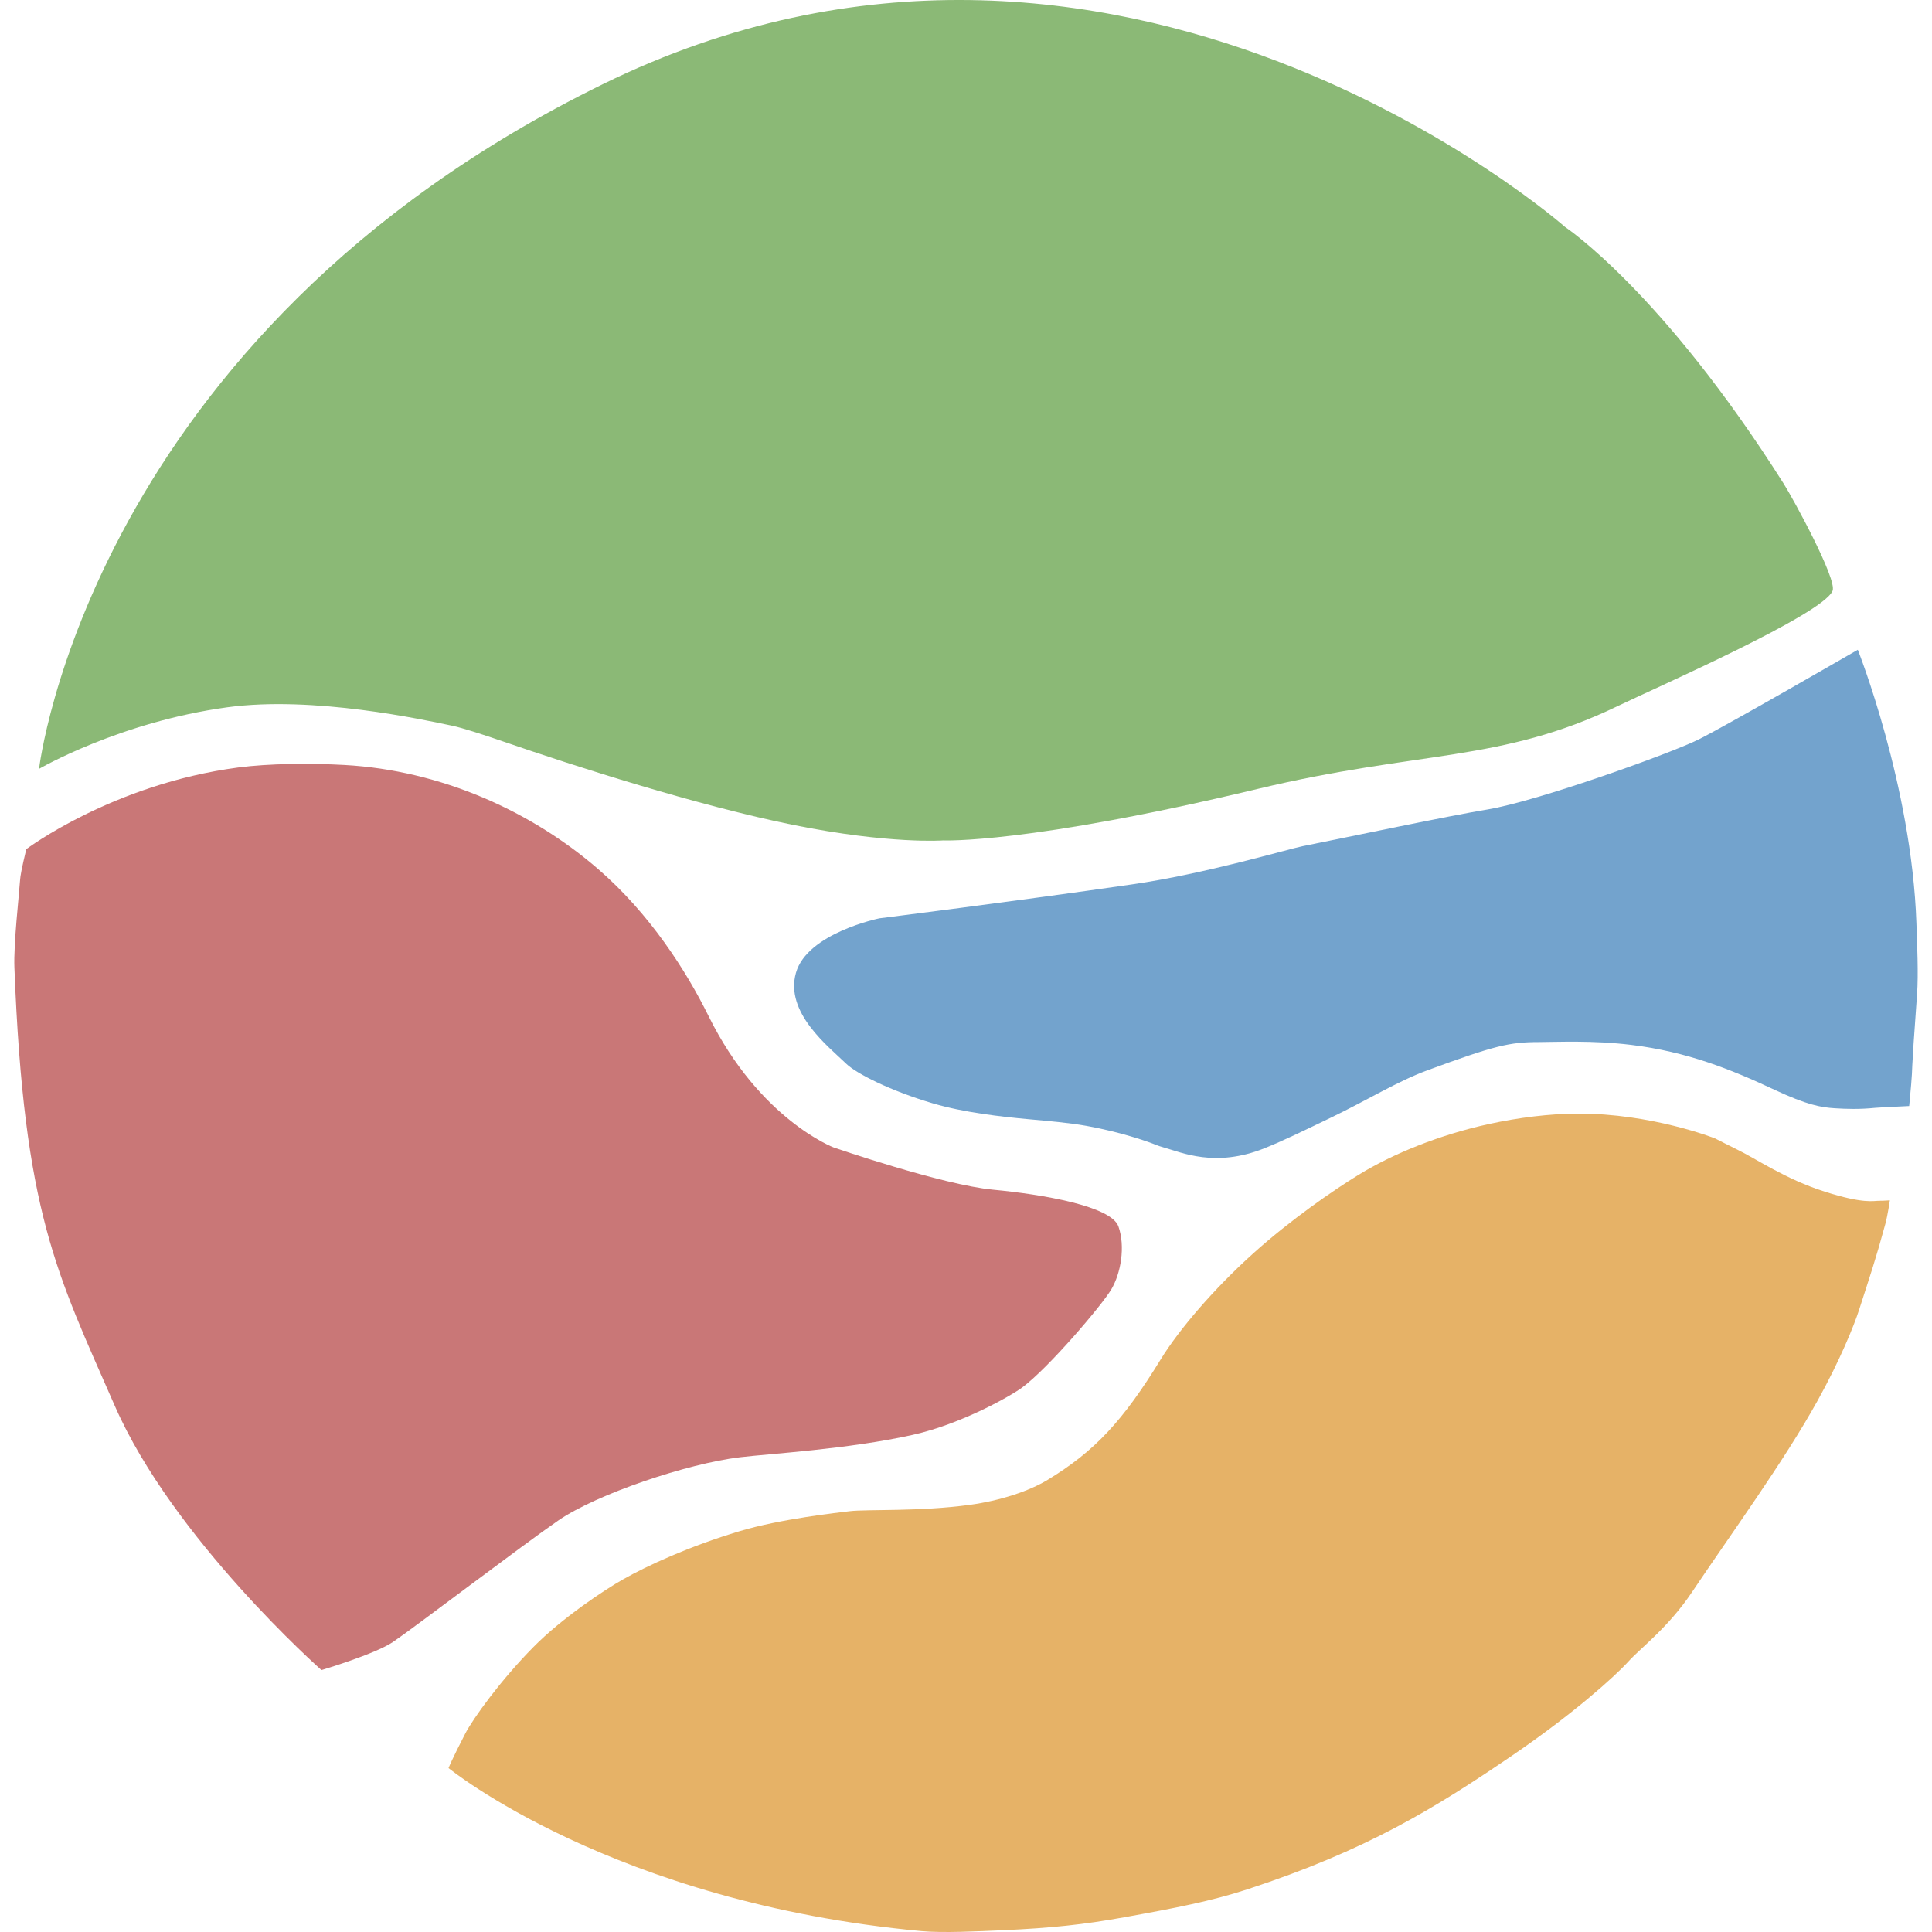
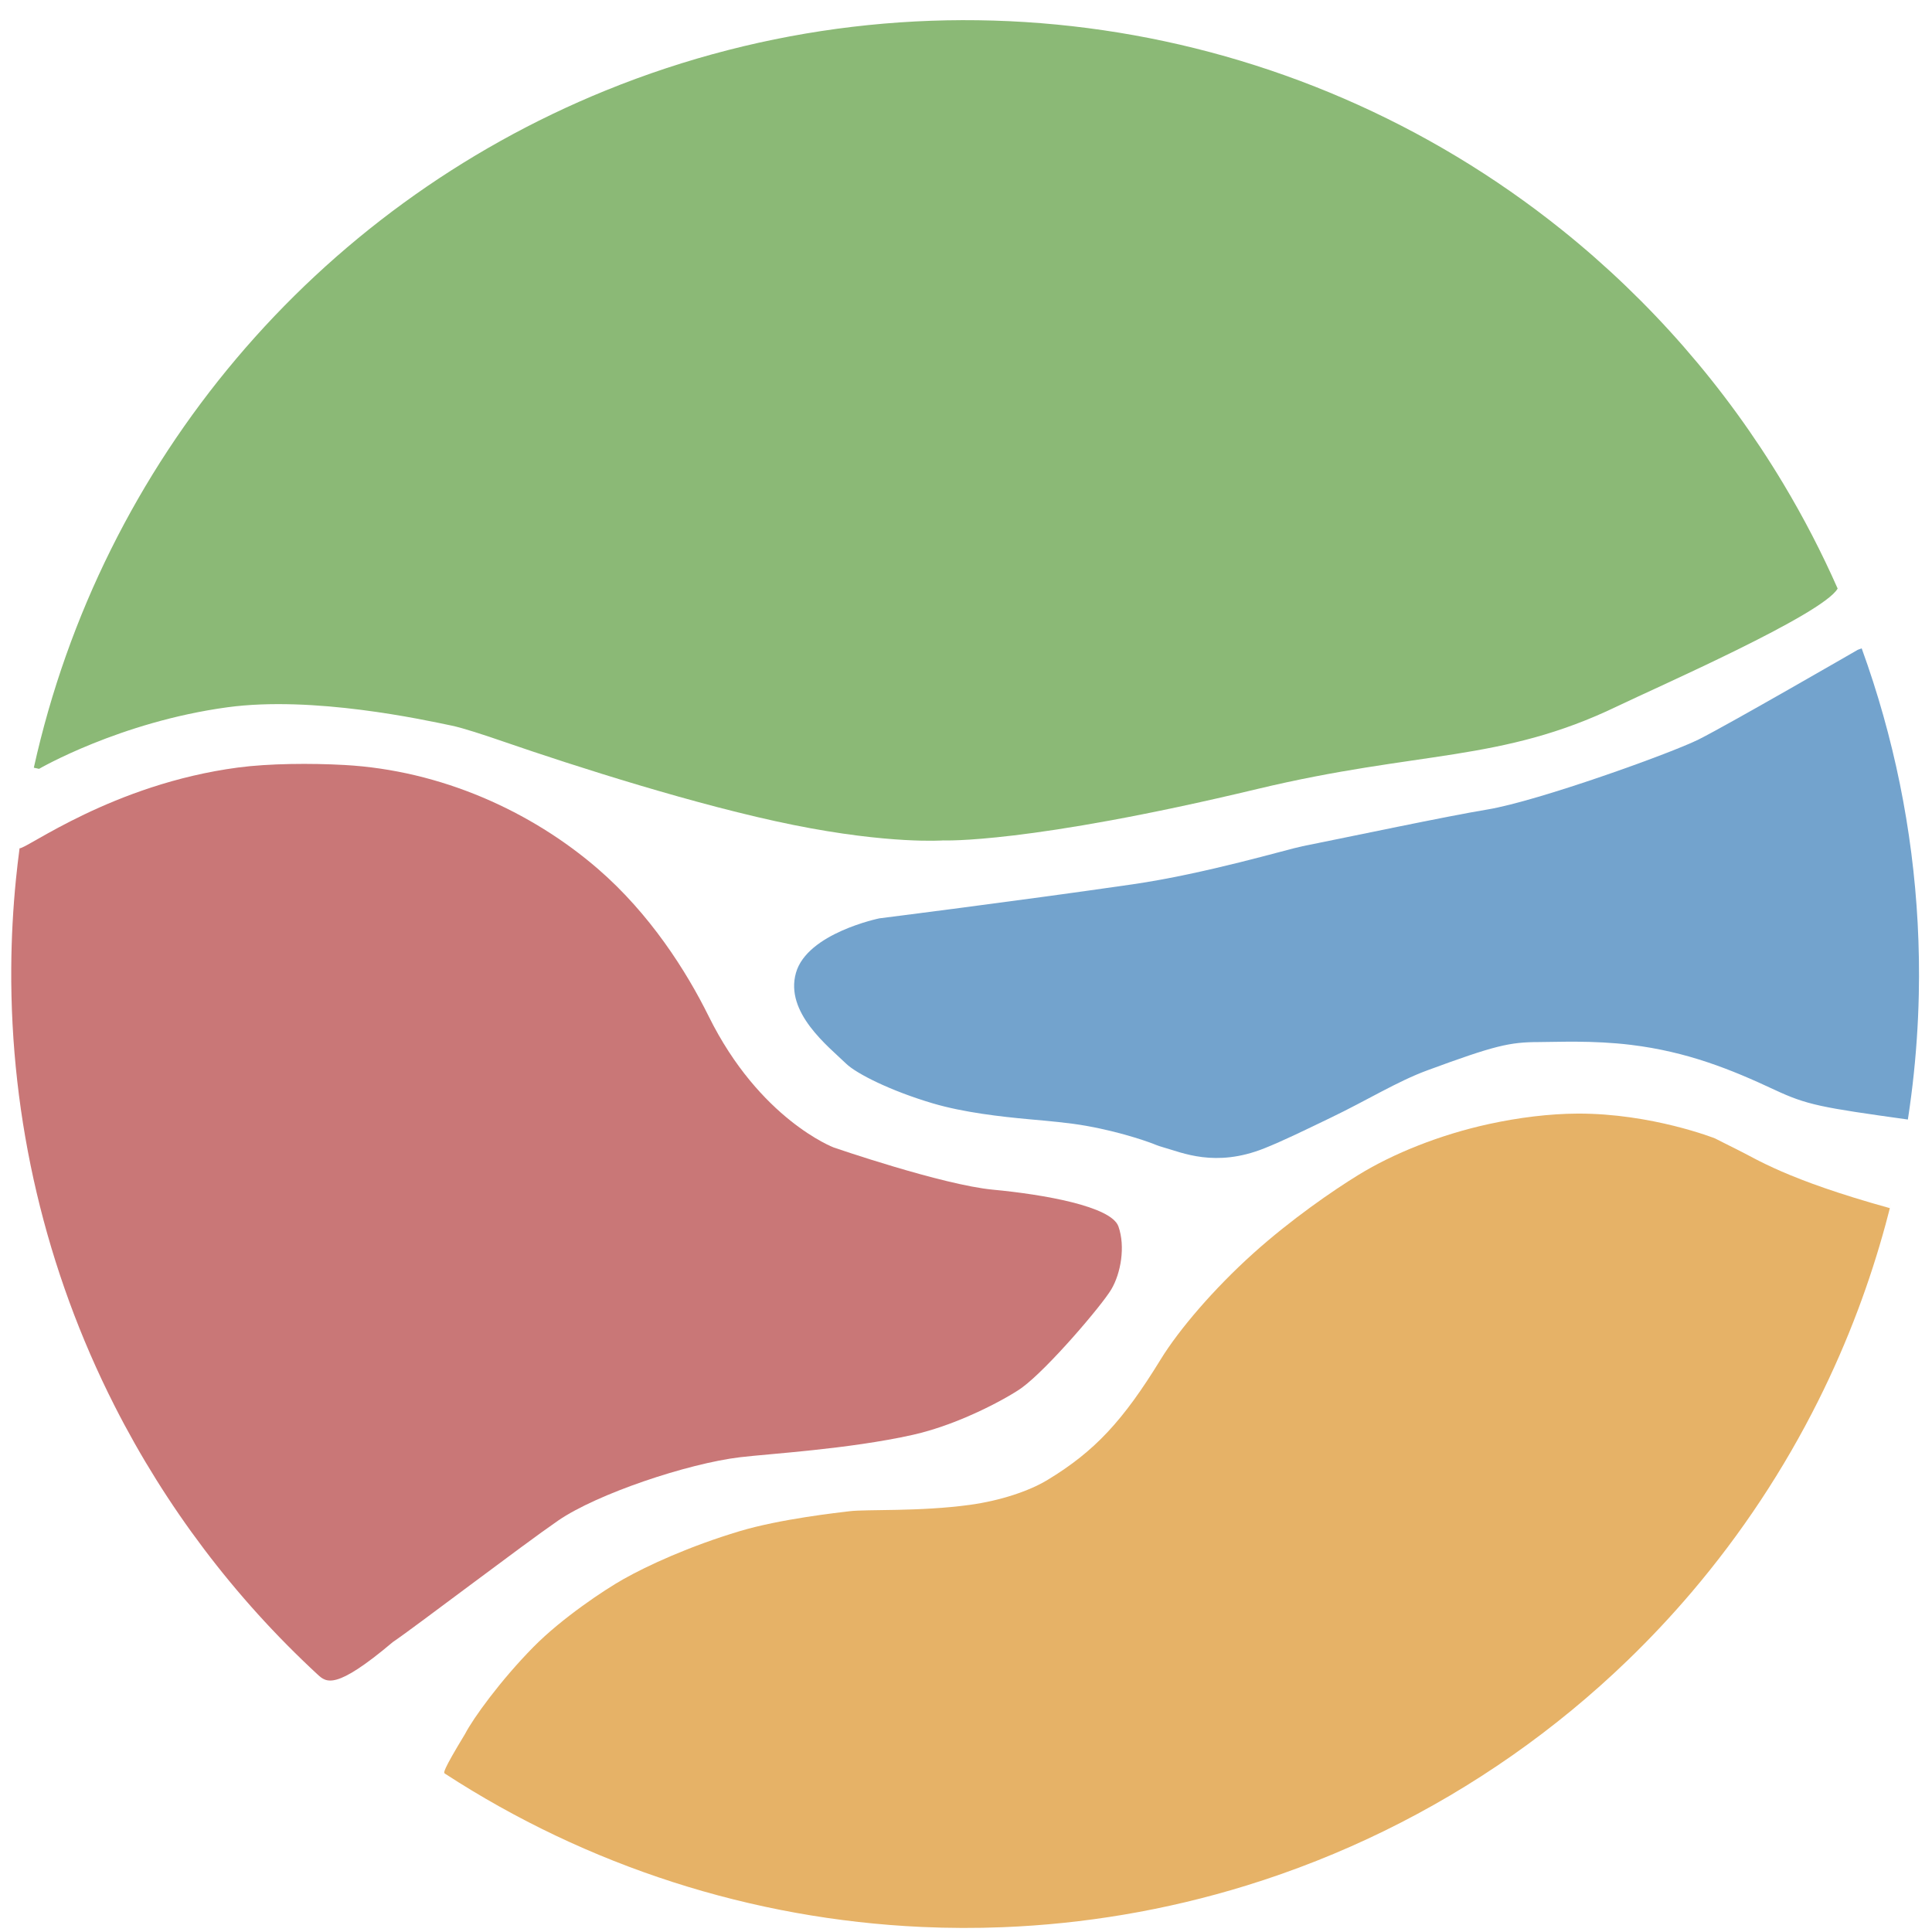
- <svg xmlns="http://www.w3.org/2000/svg" viewBox="8 8 184 184" role="img" aria-label="de Rondekaart">
+ <svg xmlns="http://www.w3.org/2000/svg" viewBox="8 8 184 184" role="img" aria-label="De Ronde Kaart">
  <g transform="translate(7.8443 -14.3909) scale(0.905725)">
-     <path fill="#8bb976" d="m 4.278,105.567 c 0,0 5.26,-45.514 59.308,-72.008 54.048,-26.494 101.15,15.025 101.15,15.025 0,0 10.157,6.709 22.981,26.977 1.045,1.651 5.645,10.088 5.153,11.284 -1.026,2.492 -18.462,10.13 -22.634,12.14 -12.293,5.922 -20.81,4.616 -37.827,8.693 -24.257,5.811 -33.055,5.414 -33.055,5.414 0,0 -5.608,0.419 -15.743,-1.623 -10.071,-2.029 -23.098,-6.218 -30.426,-8.744 -2.113,-0.728 -4.324,-1.454 -5.505,-1.701 -2.961,-0.619 -14.553,-3.162 -23.591,-1.932 -11.321,1.54 -19.81,6.475 -19.81,6.475 z" />
-     <path fill="#c97777" d="m 2.935,114.013 c 0,0 9.072,-6.839 22.265,-8.586 3.255,-0.431 7.648,-0.464 11.207,-0.266 10.114,0.562 19.604,4.847 26.627,10.915 5.466,4.722 9.303,10.745 11.653,15.501 5.37,10.866 13.159,13.807 13.159,13.807 0,0 11.428,3.934 16.736,4.434 5.308,0.5 12.445,1.742 13.194,3.865 0.749,2.123 0.25,4.933 -0.749,6.619 -0.999,1.686 -6.662,8.329 -9.391,10.332 -1.197,0.878 -6.346,3.817 -11.484,4.964 -6.752,1.507 -15.108,1.985 -18.177,2.355 -5.521,0.666 -15.03,3.854 -19.108,6.656 -3.685,2.532 -15.315,11.389 -17.39,12.779 -1.92,1.286 -7.505,2.943 -7.505,2.943 0,0 -15.612,-13.801 -21.732,-27.789 -6.12,-13.988 -9.558,-20.264 -10.554,-46.086 -0.095,-2.475 0.49,-7.628 0.6,-9.225 0.027,-0.394 0.138,-1.09 0.649,-3.217 z" />
-     <path fill="#e6b267" d="m 47.335,210.635 c 0,0 17.317,14.147 49.728,17.145 2.229,0.206 5.931,0.026 8.578,-0.093 5.071,-0.227 8.514,-0.596 12.727,-1.357 5.384,-0.972 9.229,-1.717 12.969,-2.943 12.516,-4.103 19.638,-8.477 27.846,-14.072 6.37,-4.342 10.787,-8.304 12.235,-9.905 1.255,-1.388 4.174,-3.554 6.659,-7.26 4.096,-6.108 9.663,-13.737 13.229,-20.168 2.346,-4.23 3.822,-7.882 4.341,-9.495 1.221,-3.791 1.758,-5.337 2.77,-9.061 0.255,-0.937 0.478,-2.492 0.478,-2.492 0,0 -0.585,0.052 -1.087,0.049 -0.67,-0.004 -1.635,0.351 -5.751,-0.954 -4.152,-1.317 -7.208,-3.462 -9.276,-4.46 -0.442,-0.213 -2.276,-1.145 -2.276,-1.145 0,0 -6.666,-2.638 -14.457,-2.607 -2.938,0.012 -6.211,0.419 -9.315,1.097 -5.161,1.127 -10.06,3.103 -13.696,5.335 -2.706,1.661 -7.139,4.72 -11.084,8.267 -4.14,3.723 -7.822,8.034 -9.726,11.138 -3.965,6.463 -6.932,9.664 -11.896,12.677 -1.988,1.206 -5.038,2.195 -8.159,2.624 -5.296,0.728 -10.874,0.454 -12.652,0.67 -1.16,0.141 -7.249,0.805 -11.554,2.095 -5.355,1.604 -9.731,3.638 -12.223,5.04 -2.007,1.129 -6.483,4.107 -9.469,7.134 -3.484,3.532 -6.362,7.533 -7.189,9.133 -1.413,2.737 -1.749,3.606 -1.749,3.606 z" />
-     <path fill="#73a3cd" d="m 195.523,93.047 c 0,0 5.666,14.252 6.163,28.749 0.071,2.074 0.222,5.377 0.066,7.501 -0.691,9.383 -0.43,7.238 -0.618,9.45 -0.125,1.479 -0.21,2.275 -0.21,2.275 0,0 -3.184,0.15 -3.568,0.189 -1.629,0.165 -2.984,0.125 -4.24,0.046 -1.472,-0.092 -2.93,-0.344 -6.368,-1.953 -4.563,-2.137 -9.161,-3.992 -15.065,-4.713 -4.037,-0.493 -7.804,-0.298 -9.706,-0.295 -3.055,0.004 -4.6,0.348 -11.746,2.982 -3.112,1.147 -6.31,3.134 -10.055,4.936 -2.792,1.343 -5.049,2.452 -7.059,3.255 -5.169,2.063 -8.671,0.438 -10.626,-0.105 -0.561,-0.156 -1.031,-0.361 -1.031,-0.361 0,0 -2.954,-1.163 -7.069,-1.898 -1.851,-0.33 -3.953,-0.504 -6.065,-0.698 -2.876,-0.264 -6.8,-0.701 -10.056,-1.663 -4.448,-1.314 -8.035,-3.124 -9.117,-4.17 -1.873,-1.811 -6.473,-5.373 -5.287,-9.557 1.187,-4.184 8.78,-5.733 8.78,-5.733 0,0 14.454,-1.816 26.581,-3.571 7.736,-1.12 16.344,-3.7 17.907,-4.013 4.996,-0.999 15.224,-3.165 19.421,-3.856 5.308,-0.874 19.348,-5.927 22.231,-7.369 3.122,-1.561 16.736,-9.43 16.736,-9.43 z" />
+     <path fill="#8bb976" d="M 3.729 105.446 C 10.858 73.272 33.336 46.653 63.861 34.236 C 97.576 20.521 136.074 26.146 164.455 48.934 C 173.716 56.37 181.583 65.392 187.688 75.579 C 189.819 79.134 191.728 82.818 193.403 86.609 C 191.844 89.337 174.408 96.975 170.236 98.985 C 157.943 104.907 149.426 103.601 132.409 107.678 C 108.152 113.49 99.354 113.092 99.354 113.092 C 99.354 113.092 93.746 113.511 83.61 111.469 C 73.539 109.44 60.512 105.251 53.184 102.725 C 51.072 101.996 48.86 101.271 47.679 101.024 C 44.717 100.406 33.126 97.863 24.088 99.092 C 12.767 100.632 4.278 105.567 4.278 105.567 Z" />
+     <path fill="#c97777" d="M 2.229 113.919 C 2.935 114.013 12.007 107.174 25.2 105.428 C 28.455 104.997 32.848 104.964 36.407 105.162 C 46.521 105.723 56.01 110.009 63.034 116.076 C 68.5 120.798 72.337 126.821 74.687 131.577 C 80.058 142.443 87.846 145.384 87.846 145.384 C 87.846 145.384 99.274 149.318 104.582 149.818 C 109.89 150.317 117.026 151.56 117.776 153.683 C 118.525 155.806 118.026 158.617 117.026 160.303 C 116.027 161.989 110.364 168.631 107.635 170.634 C 106.439 171.512 101.289 174.451 96.151 175.598 C 89.399 177.106 81.043 177.583 77.975 177.953 C 72.454 178.619 62.945 181.807 58.866 184.609 C 55.182 187.141 43.551 195.999 41.476 197.388 C 35.434 202.49 34.486 201.645 33.553 200.783 C 24.826 192.712 17.602 183.152 12.22 172.552 C 4.971 158.274 1.246 142.467 1.356 126.454 C 1.377 123.359 1.542 120.267 1.849 117.187 C 1.958 116.096 2.085 115.007 2.229 113.919 Z" />
+     <path fill="#e6b267" d="M 46.955 211.219 C 61.93 220.962 79.236 226.529 97.083 227.343 C 99.93 227.473 102.781 227.482 105.628 227.369 C 109.883 227.2 114.123 226.761 118.321 226.053 C 122.682 225.319 126.99 224.296 131.216 222.993 C 141.193 219.916 150.628 215.3 159.181 209.312 C 163.483 206.301 167.542 202.956 171.32 199.309 C 173.682 197.029 175.93 194.634 178.057 192.134 C 183.286 185.986 187.754 179.23 191.364 172.012 C 192.922 168.899 194.316 165.706 195.541 162.448 C 196.652 159.492 197.624 156.485 198.452 153.437 C 198.673 152.621 198.884 151.803 199.085 150.982 C 199.061 151.082 199.036 151.183 199.011 151.283 C 198.972 151.442 198.932 151.601 198.892 151.76 C 187.905 148.713 184.849 146.568 182.781 145.57 C 182.339 145.357 180.504 144.425 180.504 144.425 C 180.504 144.425 173.838 141.787 166.048 141.818 C 163.11 141.83 159.837 142.237 156.732 142.915 C 151.571 144.042 146.672 146.018 143.036 148.25 C 140.33 149.911 135.897 152.97 131.952 156.518 C 127.811 160.24 124.13 164.552 122.225 167.656 C 118.26 174.119 115.294 177.32 110.329 180.333 C 108.341 181.539 105.291 182.528 102.17 182.957 C 96.874 183.684 91.296 183.411 89.518 183.627 C 88.358 183.768 82.269 184.432 77.965 185.721 C 72.61 187.325 68.234 189.359 65.742 190.761 C 63.735 191.89 59.258 194.869 56.272 197.895 C 52.788 201.427 49.91 205.428 49.084 207.029 C 46.662 211.027 46.809 211.123 46.955 211.219 Z" />
+     <path fill="#73a3cd" d="M 195.931 92.898 C 199.305 102.186 201.288 111.921 201.816 121.789 C 201.95 124.291 201.99 126.797 201.936 129.301 C 201.868 132.464 201.65 135.622 201.284 138.765 C 201.195 139.521 201.098 140.277 200.993 141.031 C 200.96 141.265 200.927 141.498 200.893 141.731 C 200.858 141.968 200.822 142.204 200.786 142.441 C 191.645 141.165 190.186 140.914 186.749 139.305 C 182.186 137.168 177.589 135.312 171.684 134.592 C 167.647 134.099 163.881 134.294 161.978 134.296 C 158.923 134.3 157.378 134.644 150.232 137.279 C 147.12 138.426 143.922 140.412 140.176 142.214 C 137.384 143.557 135.127 144.667 133.117 145.469 C 127.949 147.531 124.446 145.906 122.491 145.364 C 121.93 145.208 121.46 145.003 121.46 145.003 C 121.46 145.003 118.506 143.84 114.391 143.105 C 112.54 142.775 110.438 142.601 108.326 142.407 C 105.45 142.143 101.526 141.706 98.271 140.745 C 93.823 139.431 90.235 137.621 89.153 136.575 C 87.28 134.764 82.68 131.202 83.867 127.018 C 85.053 122.834 92.647 121.285 92.647 121.285 C 92.647 121.285 107.101 119.469 119.228 117.714 C 126.964 116.594 135.571 114.014 137.135 113.701 C 142.13 112.702 152.358 110.536 156.556 109.845 C 161.864 108.971 175.904 103.918 178.787 102.476 C 181.909 100.915 195.523 93.047 195.523 93.047 Z" />
  </g>
</svg>
